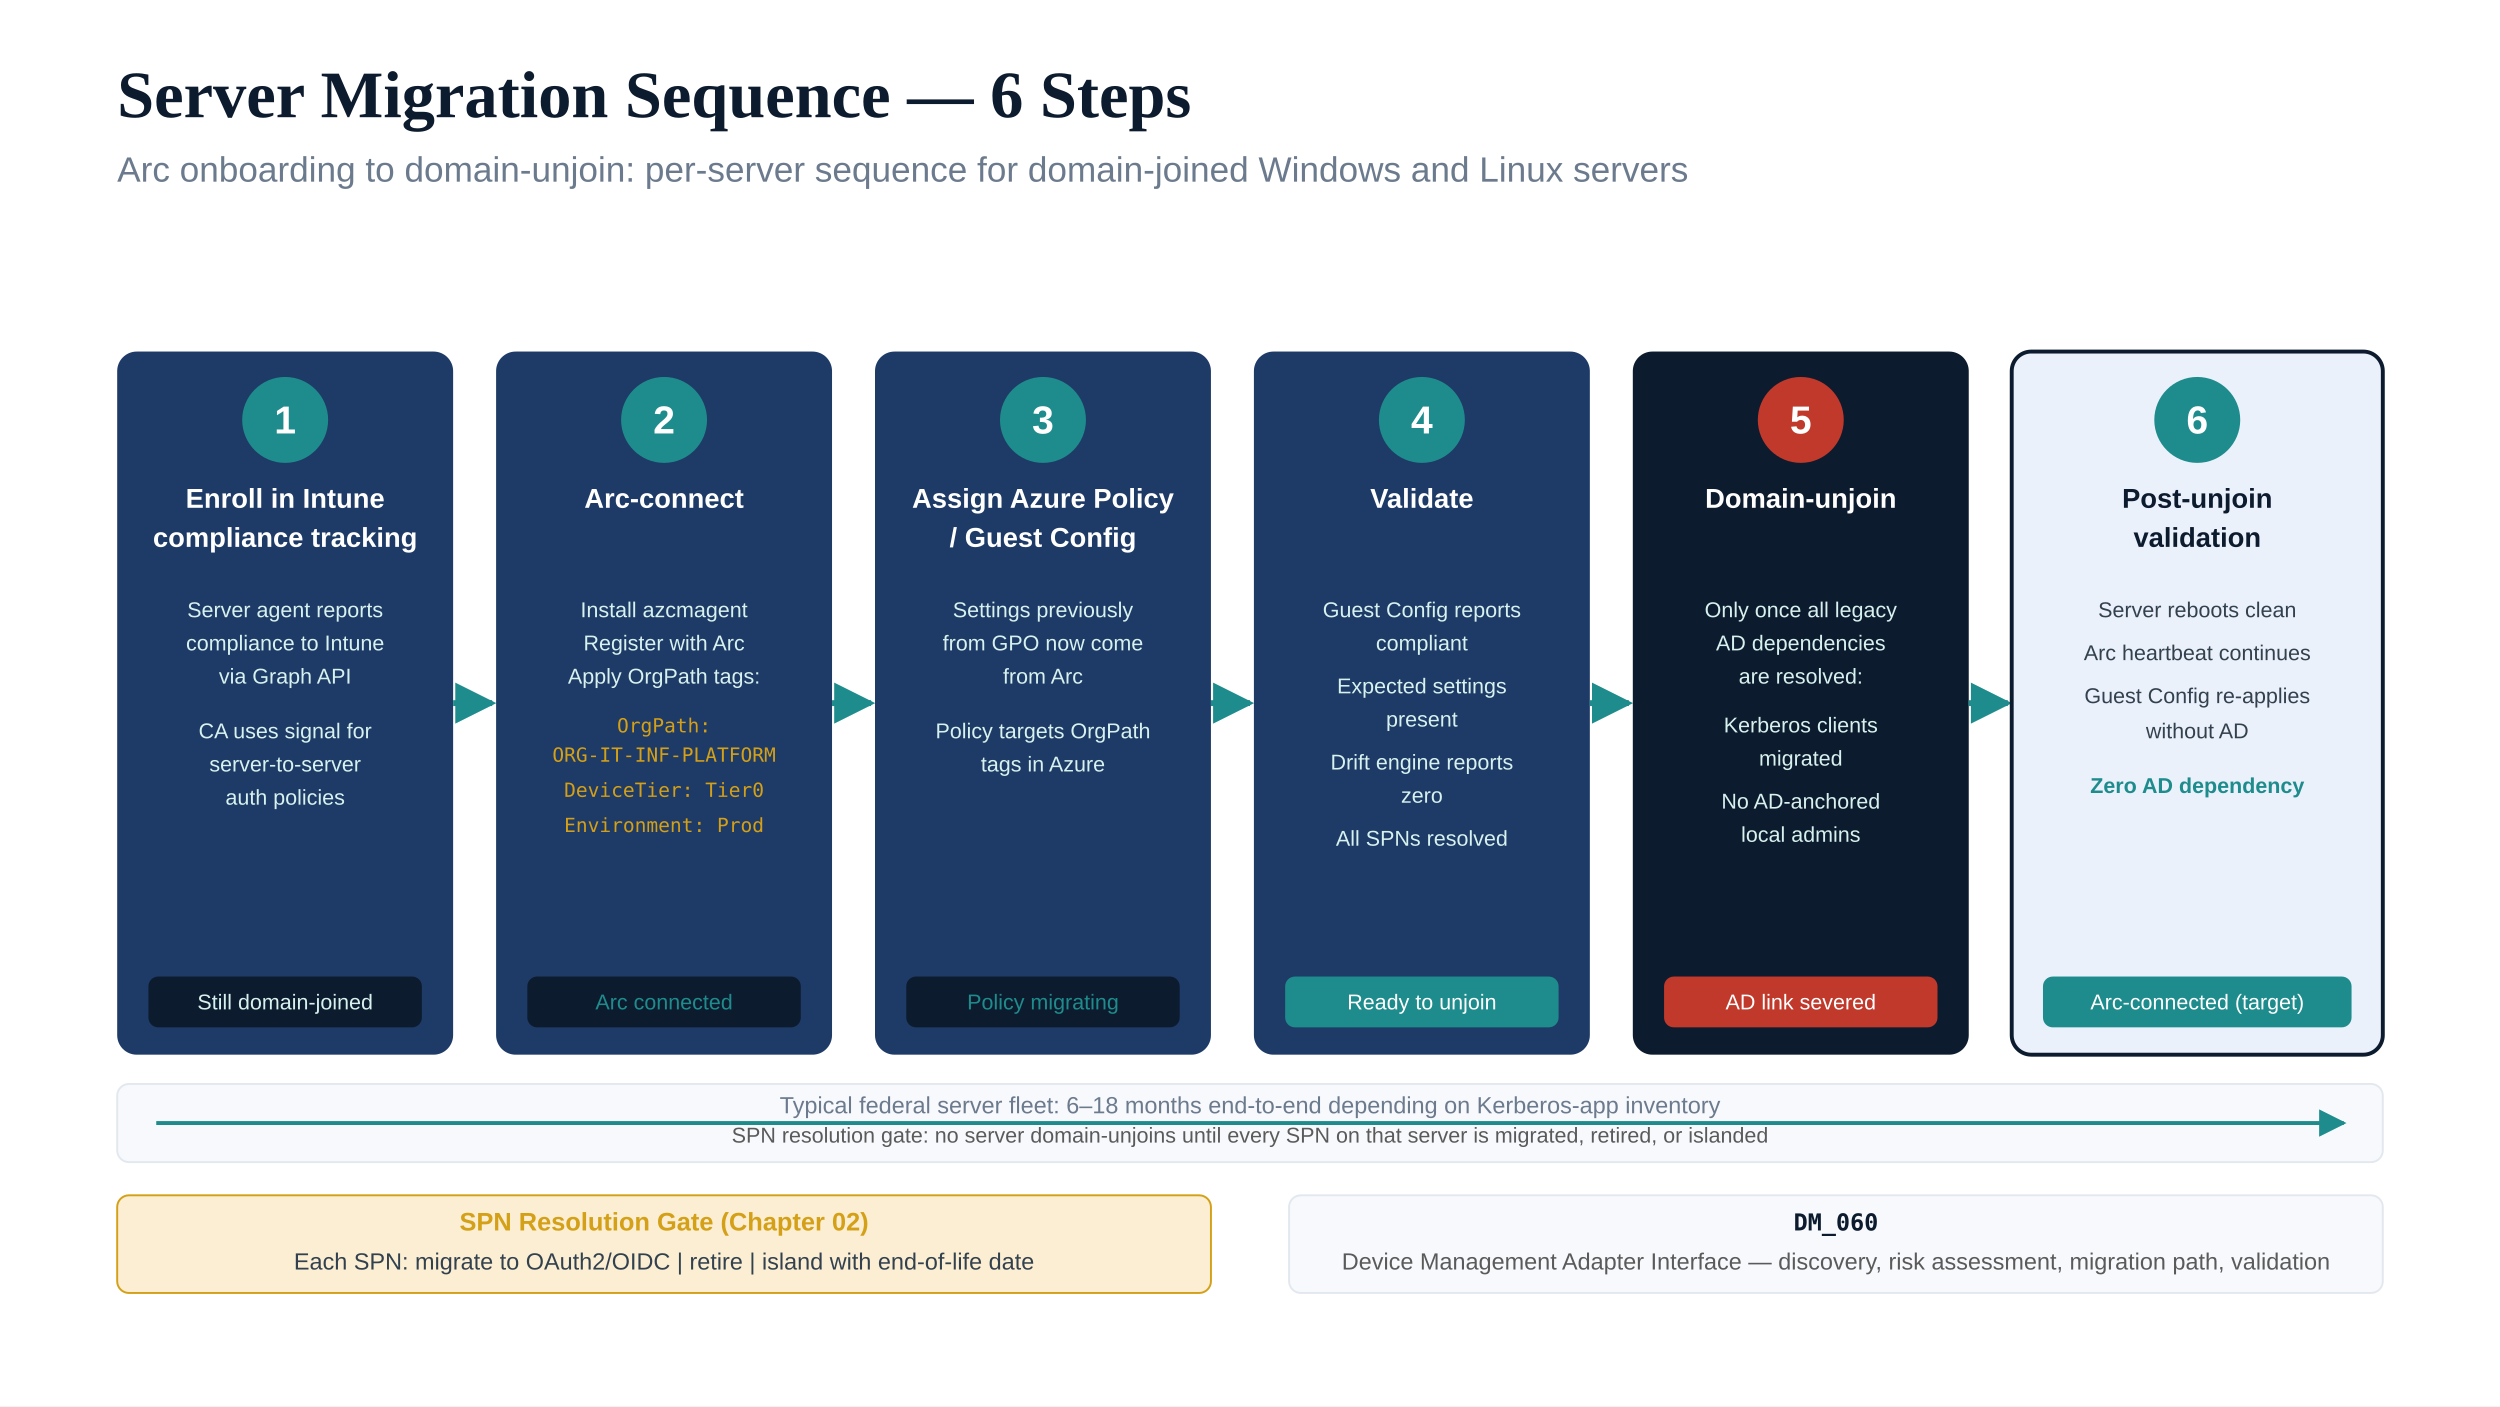
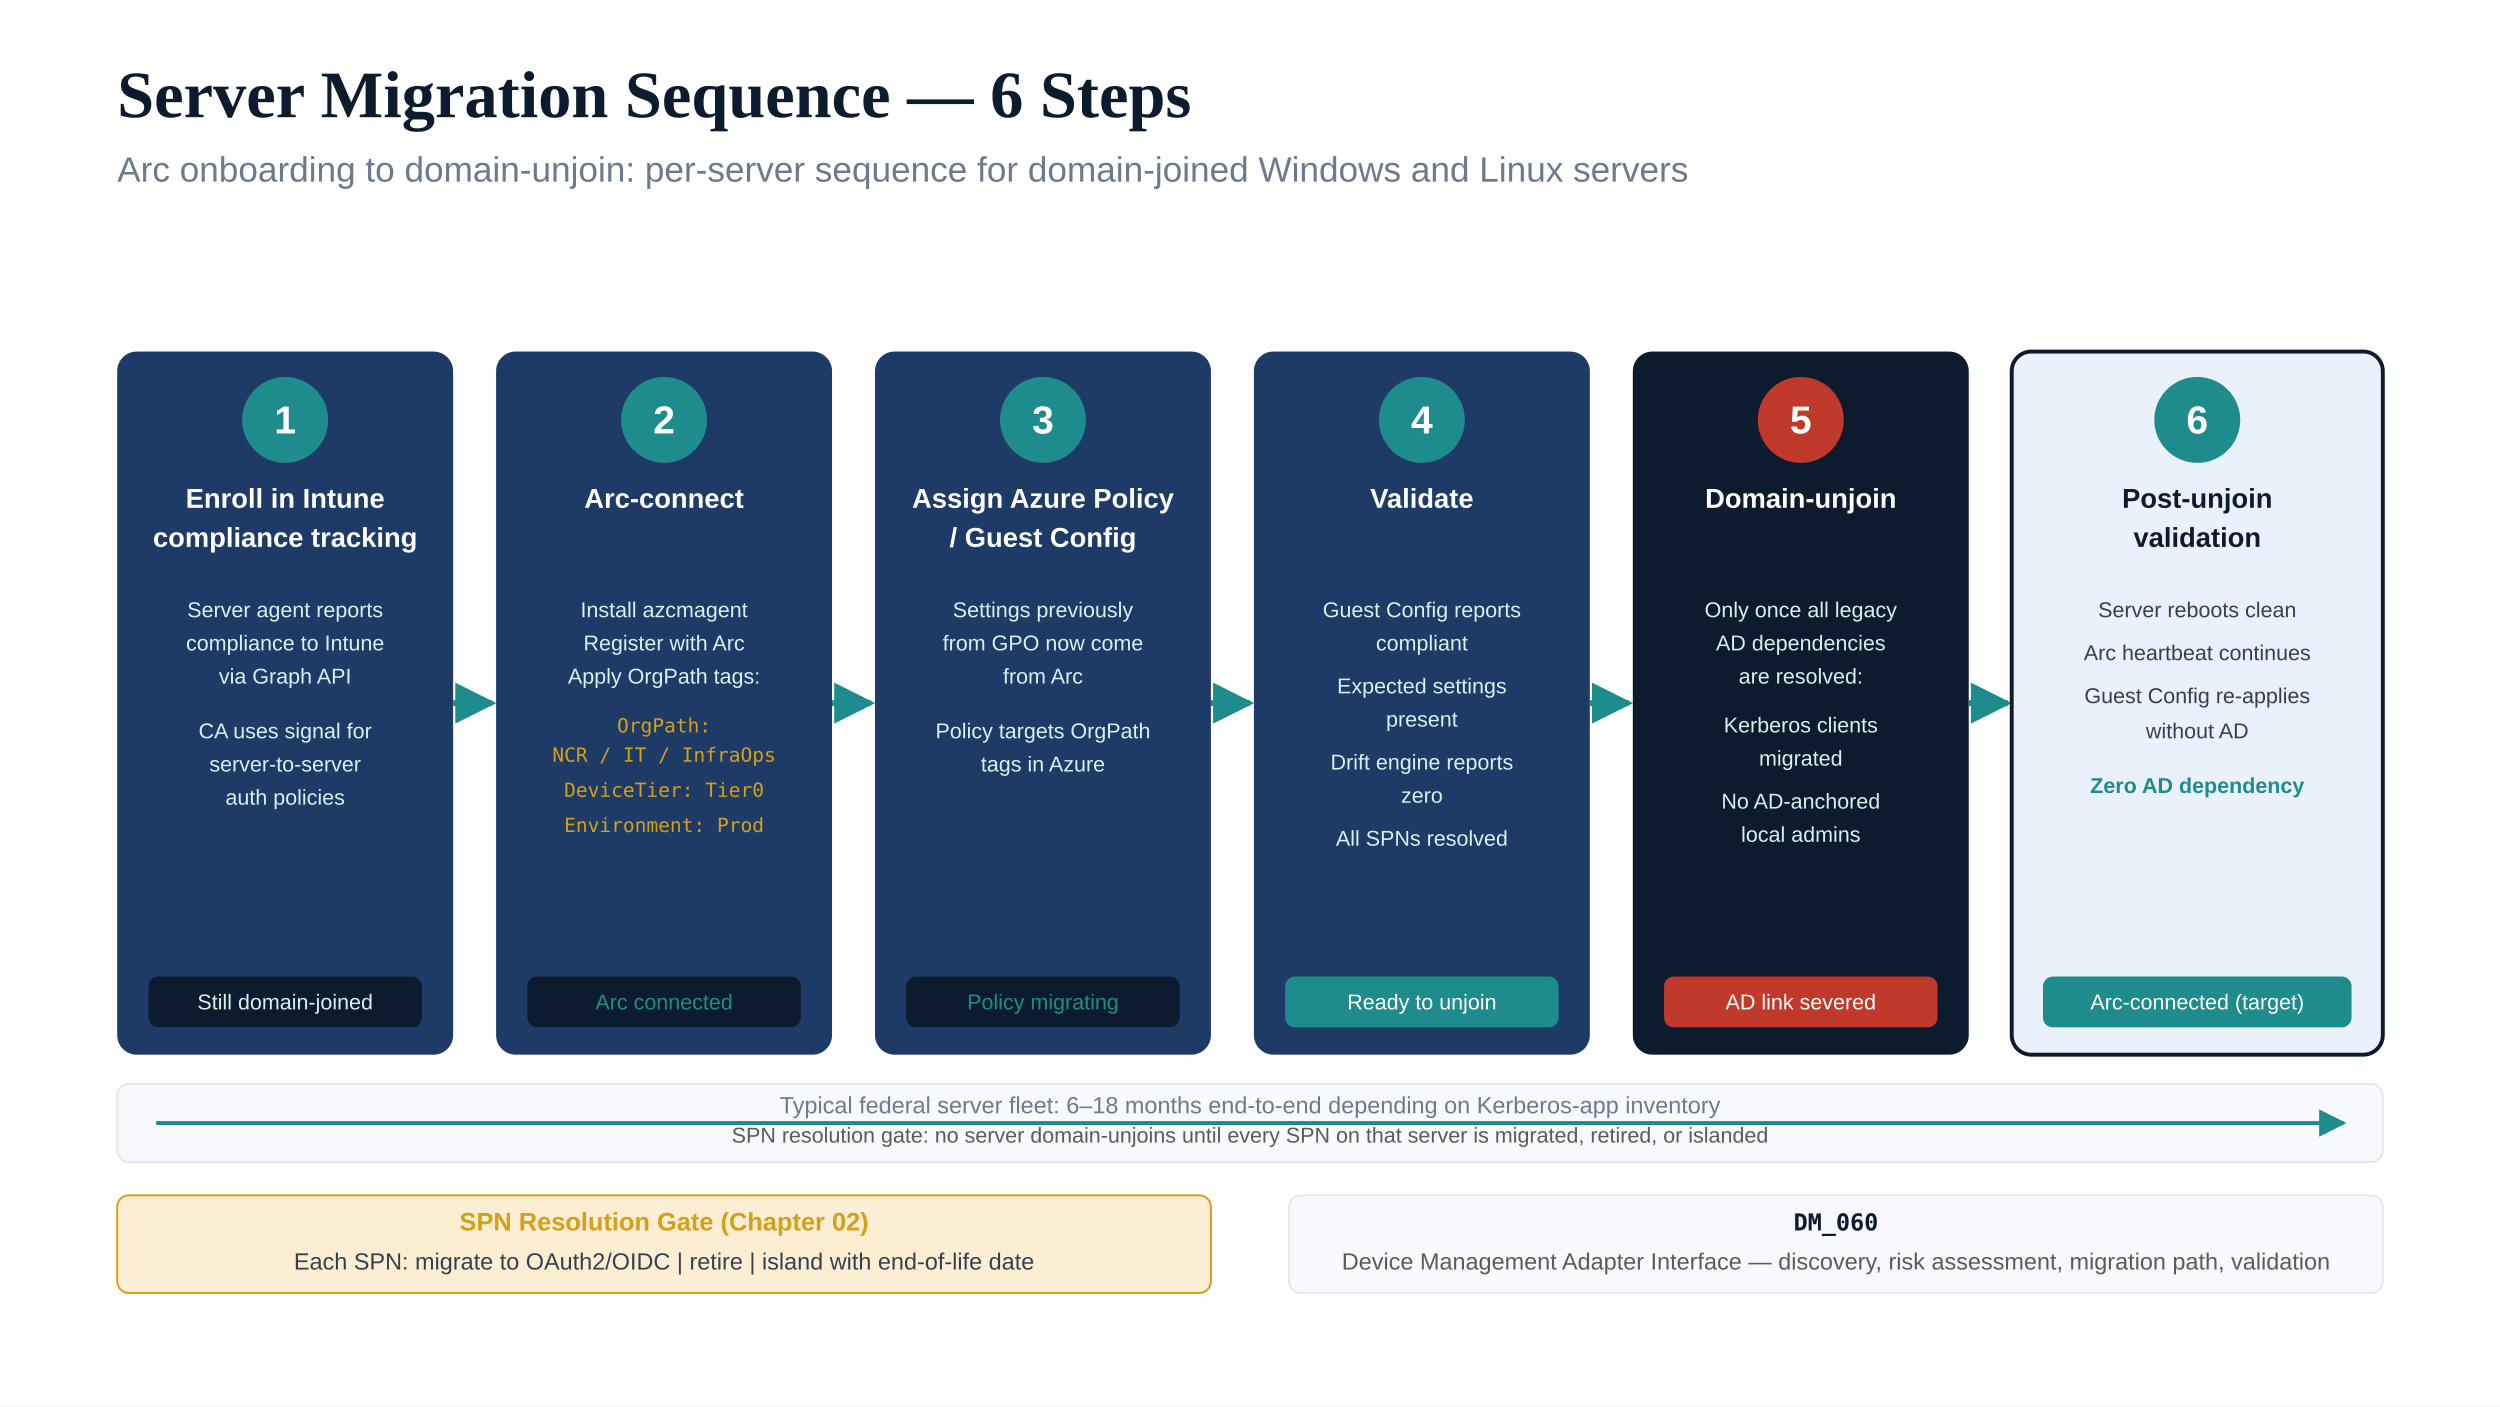
<svg xmlns="http://www.w3.org/2000/svg" viewBox="0 0 1280 720" font-family="Arial, Helvetica, sans-serif">
  <rect x="0" y="0" width="1280" height="720" fill="#FFFFFF" />
  <defs>
    <marker id="arrow-teal" viewBox="0 0 10 10" refX="9" refY="5" markerWidth="7" markerHeight="7" orient="auto-start-reverse">
      <path d="M0,0 L10,5 L0,10 z" fill="#1E8C8C" />
    </marker>
  </defs>
  <text x="60" y="60" font-family="Georgia, 'Times New Roman', serif" font-weight="bold" font-size="34" fill="#0D1B2E">Server Migration Sequence — 6 Steps</text>
  <text x="60" y="93" font-size="18" fill="#6B7A8D">Arc onboarding to domain-unjoin: per-server sequence for domain-joined Windows and Linux servers</text>
  <rect x="60" y="180" width="172" height="360" rx="10" fill="#1E3A66" />
  <circle cx="146" cy="215" r="22" fill="#1E8C8C" />
  <text x="146" y="215" text-anchor="middle" dominant-baseline="central" font-size="20" font-weight="bold" fill="#FFFFFF">1</text>
  <text x="146" y="260" text-anchor="middle" font-size="14" font-weight="bold" fill="#FFFFFF">Enroll in Intune</text>
  <text x="146" y="280" text-anchor="middle" font-size="14" font-weight="bold" fill="#FFFFFF">compliance tracking</text>
  <text x="146" y="316" text-anchor="middle" font-size="11" fill="#D7F2EE">Server agent reports</text>
  <text x="146" y="333" text-anchor="middle" font-size="11" fill="#D7F2EE">compliance to Intune</text>
  <text x="146" y="350" text-anchor="middle" font-size="11" fill="#D7F2EE">via Graph API</text>
  <text x="146" y="378" text-anchor="middle" font-size="11" fill="#D7F2EE">CA uses signal for</text>
  <text x="146" y="395" text-anchor="middle" font-size="11" fill="#D7F2EE">server-to-server</text>
  <text x="146" y="412" text-anchor="middle" font-size="11" fill="#D7F2EE">auth policies</text>
  <rect x="76" y="500" width="140" height="26" rx="5" fill="#0D1B2E" />
  <text x="146" y="513" text-anchor="middle" dominant-baseline="central" font-size="11" fill="#D7F2EE">Still domain-joined</text>
  <line x1="232" y1="360" x2="252" y2="360" stroke="#1E8C8C" stroke-width="3" marker-end="url(#arrow-teal)" />
  <rect x="254" y="180" width="172" height="360" rx="10" fill="#1E3A66" />
  <circle cx="340" cy="215" r="22" fill="#1E8C8C" />
  <text x="340" y="215" text-anchor="middle" dominant-baseline="central" font-size="20" font-weight="bold" fill="#FFFFFF">2</text>
  <text x="340" y="260" text-anchor="middle" font-size="14" font-weight="bold" fill="#FFFFFF">Arc-connect</text>
  <text x="340" y="316" text-anchor="middle" font-size="11" fill="#D7F2EE">Install azcmagent</text>
  <text x="340" y="333" text-anchor="middle" font-size="11" fill="#D7F2EE">Register with Arc</text>
  <text x="340" y="350" text-anchor="middle" font-size="11" fill="#D7F2EE">Apply OrgPath tags:</text>
  <text x="340" y="375" text-anchor="middle" font-size="10" fill="#D4A017" font-family="Consolas, 'DejaVu Sans Mono', monospace">OrgPath:</text>
-   <text x="340" y="390" text-anchor="middle" font-size="10" fill="#D4A017" font-family="Consolas, 'DejaVu Sans Mono', monospace">ORG-IT-INF-PLATFORM</text>
+   <text x="340" y="390" text-anchor="middle" font-size="10" fill="#D4A017" font-family="Consolas, 'DejaVu Sans Mono', monospace">NCR / IT / InfraOps</text>
  <text x="340" y="408" text-anchor="middle" font-size="10" fill="#D4A017" font-family="Consolas, 'DejaVu Sans Mono', monospace">DeviceTier: Tier0</text>
  <text x="340" y="426" text-anchor="middle" font-size="10" fill="#D4A017" font-family="Consolas, 'DejaVu Sans Mono', monospace">Environment: Prod</text>
  <rect x="270" y="500" width="140" height="26" rx="5" fill="#0D1B2E" />
  <text x="340" y="513" text-anchor="middle" dominant-baseline="central" font-size="11" fill="#1E8C8C">Arc connected</text>
  <line x1="426" y1="360" x2="446" y2="360" stroke="#1E8C8C" stroke-width="3" marker-end="url(#arrow-teal)" />
  <rect x="448" y="180" width="172" height="360" rx="10" fill="#1E3A66" />
  <circle cx="534" cy="215" r="22" fill="#1E8C8C" />
  <text x="534" y="215" text-anchor="middle" dominant-baseline="central" font-size="20" font-weight="bold" fill="#FFFFFF">3</text>
  <text x="534" y="260" text-anchor="middle" font-size="14" font-weight="bold" fill="#FFFFFF">Assign Azure Policy</text>
  <text x="534" y="280" text-anchor="middle" font-size="14" font-weight="bold" fill="#FFFFFF">/ Guest Config</text>
  <text x="534" y="316" text-anchor="middle" font-size="11" fill="#D7F2EE">Settings previously</text>
  <text x="534" y="333" text-anchor="middle" font-size="11" fill="#D7F2EE">from GPO now come</text>
  <text x="534" y="350" text-anchor="middle" font-size="11" fill="#D7F2EE">from Arc</text>
  <text x="534" y="378" text-anchor="middle" font-size="11" fill="#D7F2EE">Policy targets OrgPath</text>
  <text x="534" y="395" text-anchor="middle" font-size="11" fill="#D7F2EE">tags in Azure</text>
  <rect x="464" y="500" width="140" height="26" rx="5" fill="#0D1B2E" />
  <text x="534" y="513" text-anchor="middle" dominant-baseline="central" font-size="11" fill="#1E8C8C">Policy migrating</text>
  <line x1="620" y1="360" x2="640" y2="360" stroke="#1E8C8C" stroke-width="3" marker-end="url(#arrow-teal)" />
  <rect x="642" y="180" width="172" height="360" rx="10" fill="#1E3A66" />
  <circle cx="728" cy="215" r="22" fill="#1E8C8C" />
  <text x="728" y="215" text-anchor="middle" dominant-baseline="central" font-size="20" font-weight="bold" fill="#FFFFFF">4</text>
  <text x="728" y="260" text-anchor="middle" font-size="14" font-weight="bold" fill="#FFFFFF">Validate</text>
  <text x="728" y="316" text-anchor="middle" font-size="11" fill="#D7F2EE">Guest Config reports</text>
  <text x="728" y="333" text-anchor="middle" font-size="11" fill="#D7F2EE">compliant</text>
  <text x="728" y="355" text-anchor="middle" font-size="11" fill="#D7F2EE">Expected settings</text>
  <text x="728" y="372" text-anchor="middle" font-size="11" fill="#D7F2EE">present</text>
  <text x="728" y="394" text-anchor="middle" font-size="11" fill="#D7F2EE">Drift engine reports</text>
  <text x="728" y="411" text-anchor="middle" font-size="11" fill="#D7F2EE">zero</text>
  <text x="728" y="433" text-anchor="middle" font-size="11" fill="#D7F2EE">All SPNs resolved</text>
  <rect x="658" y="500" width="140" height="26" rx="5" fill="#1E8C8C" />
  <text x="728" y="513" text-anchor="middle" dominant-baseline="central" font-size="11" fill="#FFFFFF">Ready to unjoin</text>
  <line x1="814" y1="360" x2="834" y2="360" stroke="#1E8C8C" stroke-width="3" marker-end="url(#arrow-teal)" />
  <rect x="836" y="180" width="172" height="360" rx="10" fill="#0D1B2E" />
  <circle cx="922" cy="215" r="22" fill="#C0392B" />
  <text x="922" y="215" text-anchor="middle" dominant-baseline="central" font-size="20" font-weight="bold" fill="#FFFFFF">5</text>
  <text x="922" y="260" text-anchor="middle" font-size="14" font-weight="bold" fill="#FFFFFF">Domain-unjoin</text>
  <text x="922" y="316" text-anchor="middle" font-size="11" fill="#D7F2EE">Only once all legacy</text>
  <text x="922" y="333" text-anchor="middle" font-size="11" fill="#D7F2EE">AD dependencies</text>
  <text x="922" y="350" text-anchor="middle" font-size="11" fill="#D7F2EE">are resolved:</text>
  <text x="922" y="375" text-anchor="middle" font-size="11" fill="#D7F2EE">Kerberos clients</text>
  <text x="922" y="392" text-anchor="middle" font-size="11" fill="#D7F2EE">migrated</text>
  <text x="922" y="414" text-anchor="middle" font-size="11" fill="#D7F2EE">No AD-anchored</text>
  <text x="922" y="431" text-anchor="middle" font-size="11" fill="#D7F2EE">local admins</text>
  <rect x="852" y="500" width="140" height="26" rx="5" fill="#C0392B" />
  <text x="922" y="513" text-anchor="middle" dominant-baseline="central" font-size="11" fill="#FFFFFF">AD link severed</text>
  <line x1="1008" y1="360" x2="1028" y2="360" stroke="#1E8C8C" stroke-width="3" marker-end="url(#arrow-teal)" />
  <rect x="1030" y="180" width="190" height="360" rx="10" fill="#EAF1FB" stroke="#0D1B2E" stroke-width="2" />
  <circle cx="1125" cy="215" r="22" fill="#1E8C8C" />
  <text x="1125" y="215" text-anchor="middle" dominant-baseline="central" font-size="20" font-weight="bold" fill="#FFFFFF">6</text>
  <text x="1125" y="260" text-anchor="middle" font-size="14" font-weight="bold" fill="#0D1B2E">Post-unjoin</text>
  <text x="1125" y="280" text-anchor="middle" font-size="14" font-weight="bold" fill="#0D1B2E">validation</text>
  <text x="1125" y="316" text-anchor="middle" font-size="11" fill="#33414F">Server reboots clean</text>
  <text x="1125" y="338" text-anchor="middle" font-size="11" fill="#33414F">Arc heartbeat continues</text>
  <text x="1125" y="360" text-anchor="middle" font-size="11" fill="#33414F">Guest Config re-applies</text>
  <text x="1125" y="378" text-anchor="middle" font-size="11" fill="#33414F">without AD</text>
  <text x="1125" y="406" text-anchor="middle" font-size="11" fill="#1E8C8C" font-weight="bold">Zero AD dependency</text>
  <rect x="1046" y="500" width="158" height="26" rx="5" fill="#1E8C8C" />
  <text x="1125" y="513" text-anchor="middle" dominant-baseline="central" font-size="11" fill="#FFFFFF">Arc-connected (target)</text>
  <rect x="60" y="555" width="1160" height="40" rx="6" fill="#F7F9FC" stroke="#E3E8EF" stroke-width="1" />
  <line x1="80" y1="575" x2="1200" y2="575" stroke="#1E8C8C" stroke-width="2" marker-end="url(#arrow-teal)" />
  <text x="640" y="570" text-anchor="middle" font-size="12" fill="#6B7A8D">Typical federal server fleet: 6–18 months end-to-end depending on Kerberos-app inventory</text>
  <text x="640" y="585" text-anchor="middle" font-size="11" fill="#5A5A5A">SPN resolution gate: no server domain-unjoins until every SPN on that server is migrated, retired, or islanded</text>
  <rect x="60" y="612" width="560" height="50" rx="6" fill="#FBEED2" stroke="#D4A017" stroke-width="1" />
  <text x="340" y="630" text-anchor="middle" font-size="13" font-weight="bold" fill="#D4A017">SPN Resolution Gate (Chapter 02)</text>
  <text x="340" y="650" text-anchor="middle" font-size="12" fill="#33414F">Each SPN: migrate to OAuth2/OIDC  |  retire  |  island with end-of-life date</text>
  <rect x="660" y="612" width="560" height="50" rx="6" fill="#F7F9FC" stroke="#E3E8EF" stroke-width="1" />
  <text x="940" y="630" text-anchor="middle" font-size="12" font-weight="bold" fill="#0D1B2E" font-family="Consolas, 'DejaVu Sans Mono', monospace">DM_060</text>
  <text x="940" y="650" text-anchor="middle" font-size="12" fill="#5A5A5A">Device Management Adapter Interface — discovery, risk assessment, migration path, validation</text>
</svg>
